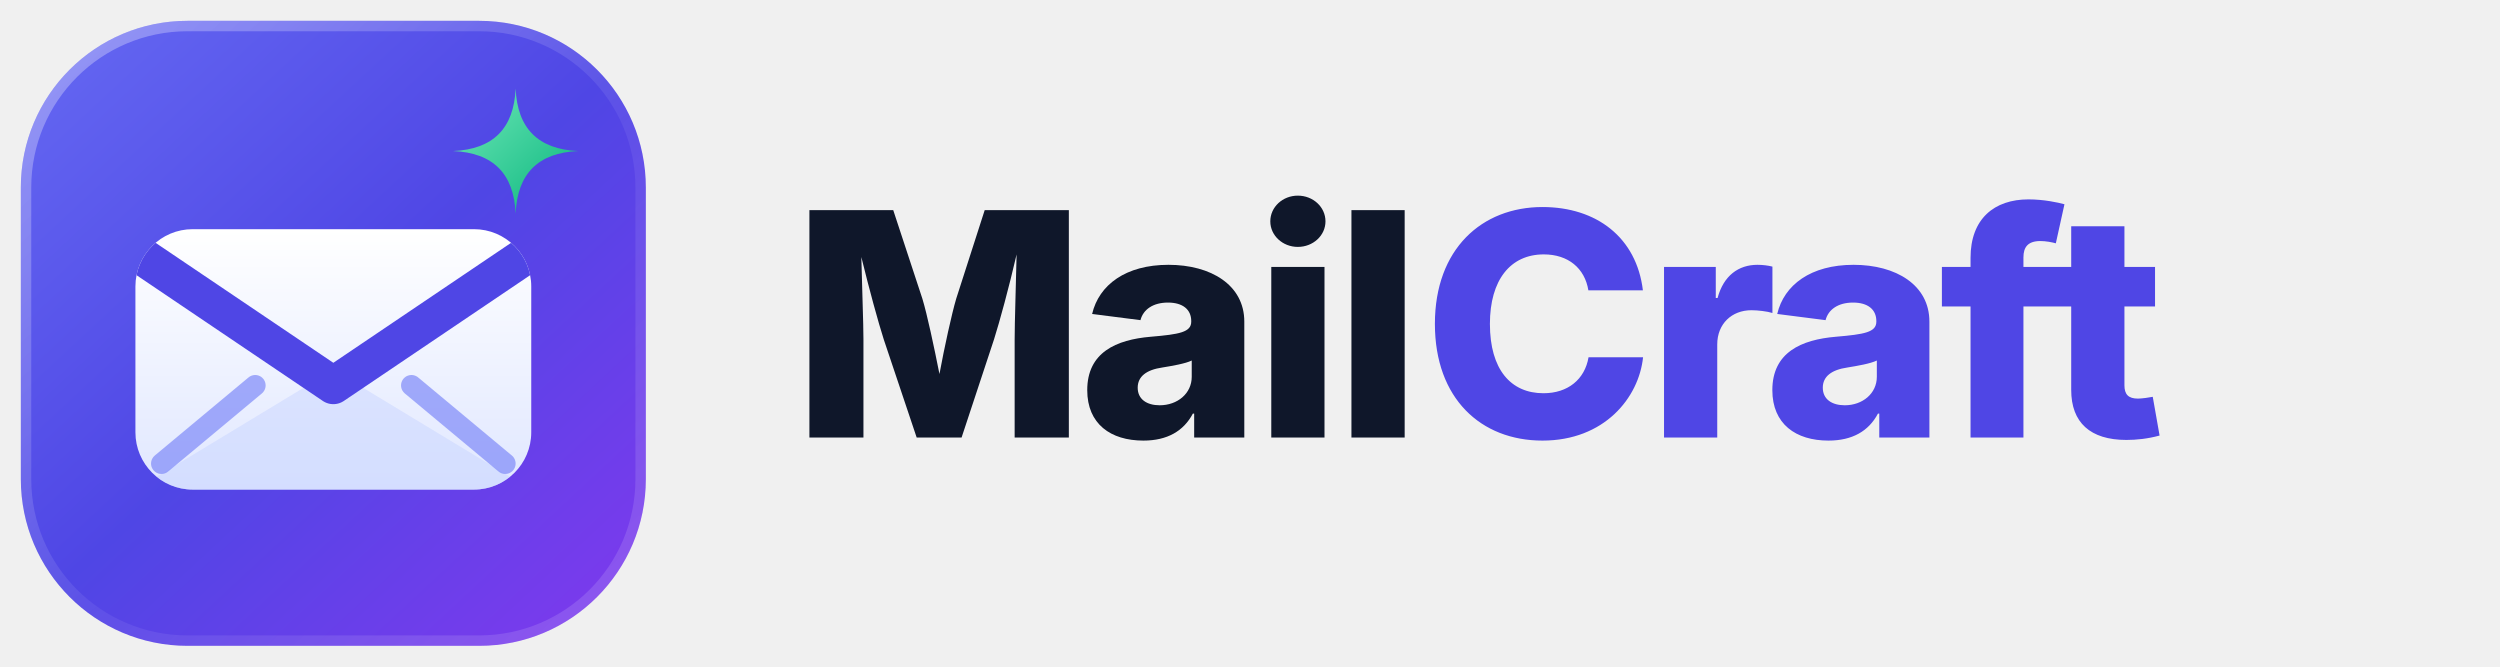
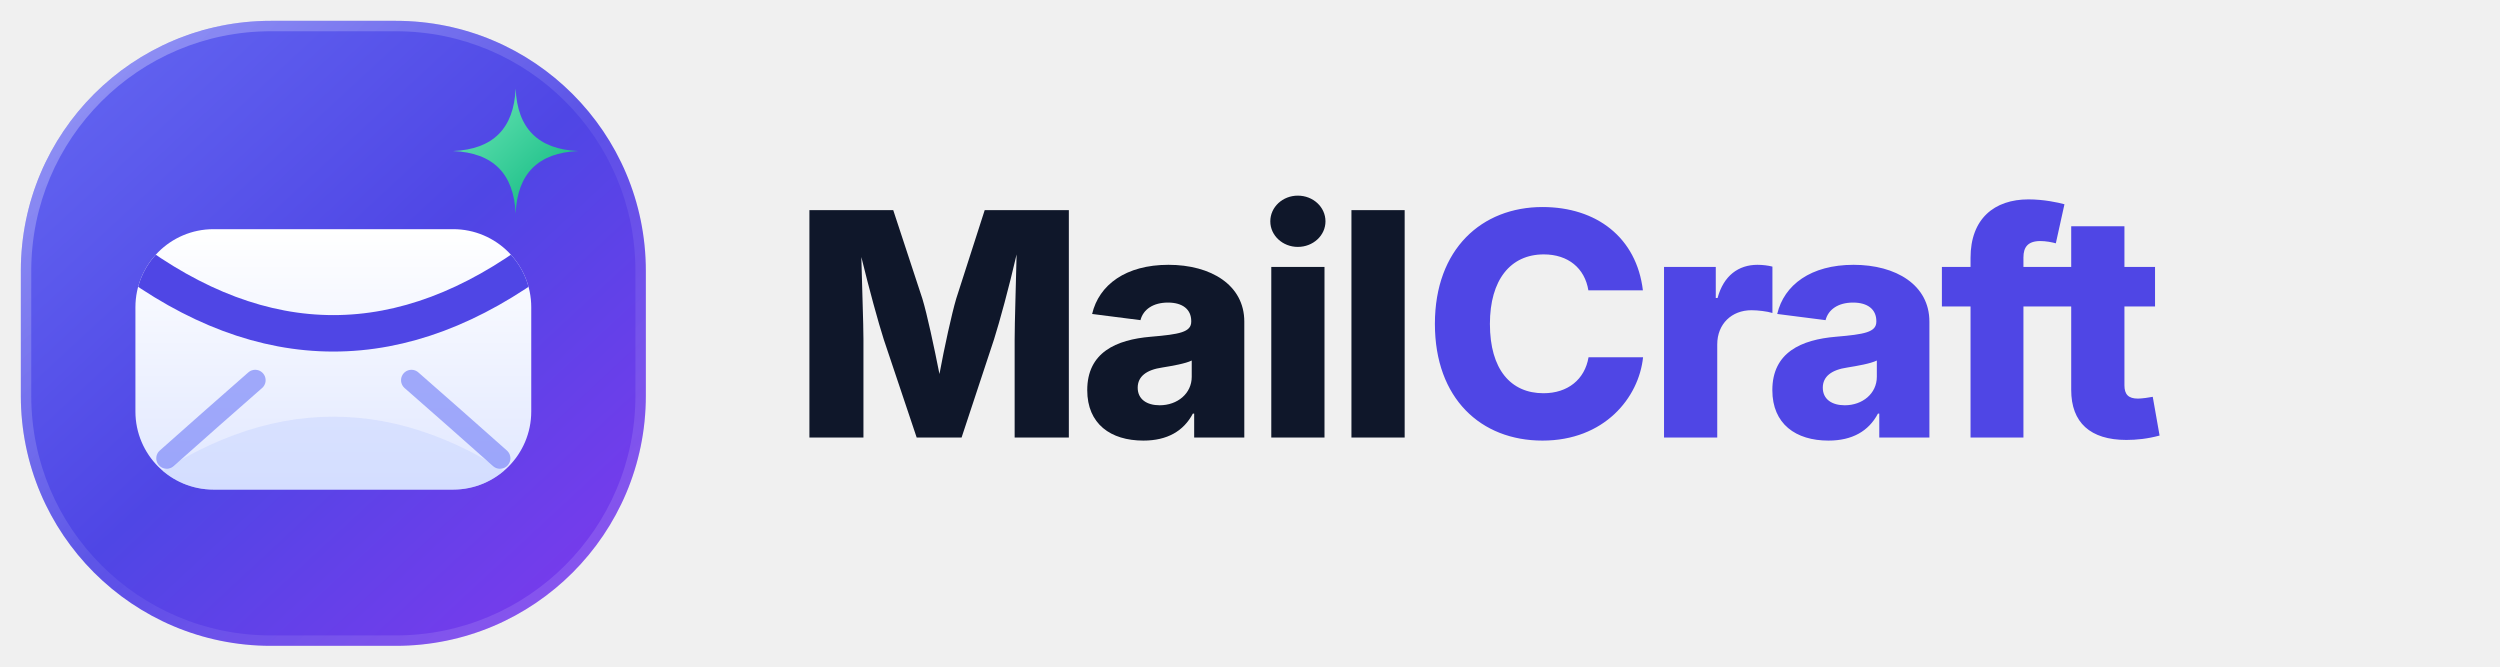
<svg xmlns="http://www.w3.org/2000/svg" viewBox="0 0 240 64" fill="none">
  <defs>
    <linearGradient id="mcf-bg" x1="6" y1="4" x2="58" y2="60" gradientUnits="userSpaceOnUse">
      <stop offset="0%" stop-color="#6366F1" />
      <stop offset="50%" stop-color="#4F46E5" />
      <stop offset="100%" stop-color="#7C3AED" />
    </linearGradient>
    <linearGradient id="mcf-shine" x1="6" y1="4" x2="58" y2="60" gradientUnits="userSpaceOnUse">
      <stop offset="0%" stop-color="#FFFFFF" stop-opacity="0.32" />
      <stop offset="55%" stop-color="#FFFFFF" stop-opacity="0.06" />
      <stop offset="100%" stop-color="#FFFFFF" stop-opacity="0.14" />
    </linearGradient>
    <linearGradient id="mcf-env" x1="32" y1="22" x2="32" y2="47" gradientUnits="userSpaceOnUse">
      <stop offset="0%" stop-color="#FFFFFF" />
      <stop offset="100%" stop-color="#E0E7FF" />
    </linearGradient>
    <linearGradient id="mcf-spark" x1="44" y1="8.5" x2="54.5" y2="19.5" gradientUnits="userSpaceOnUse">
      <stop offset="0%" stop-color="#6EE7B7" />
      <stop offset="100%" stop-color="#10B981" />
    </linearGradient>
    <clipPath id="mcf-env-clip">
-       <rect x="13" y="22" width="38" height="25" rx="5.5" />
+       <rect x="13" y="22" width="38" height="25" rx="7.5" />
    </clipPath>
    <mask id="mcf-spark-cutout">
      <rect width="64" height="64" fill="white" />
      <path d="M49.5 6.5 Q49.8 14.2 57.5 14.5 Q49.8 14.8 49.5 22.5 Q49.2 14.8 41.5 14.5 Q49.2 14.2 49.5 6.5 Z" fill="black" />
    </mask>
  </defs>
-   <rect x="2" y="2" width="60" height="60" rx="16" fill="url(#mcf-bg)" />
-   <rect x="2.5" y="2.5" width="59" height="59" rx="15.5" stroke="url(#mcf-shine)" stroke-width="1" />
+   <rect x="2" y="2" width="60" height="60" rx="24" fill="url(#mcf-bg)" />
+   <rect x="2.5" y="2.5" width="59" height="59" rx="23.5" stroke="url(#mcf-shine)" stroke-width="1" />
  <g mask="url(#mcf-spark-cutout)">
-     <rect x="13" y="22" width="38" height="25" rx="5.5" fill="url(#mcf-env)" />
+     <rect x="13" y="22" width="38" height="25" rx="7.5" fill="url(#mcf-env)" />
    <g clip-path="url(#mcf-env-clip)">
-       <path d="M13 47 L32 35.5 L51 47 Z" fill="#C7D2FE" fill-opacity="0.48" />
-       <path d="M12 23.5 L32 37 L52 23.5" stroke="#4F46E5" stroke-width="3.6" stroke-linecap="round" stroke-linejoin="round" />
-       <path d="M15.5 44.5 L24.5 37 M48.5 44.5 L39.5 37" stroke="#818CF8" stroke-width="2" stroke-linecap="round" stroke-opacity="0.72" />
+       <path d="M13 47 Q32 33 51 47 Z" fill="#C7D2FE" fill-opacity="0.48" />
+       <path d="M12 24.5 Q32 39.5 52 24.5" stroke="#4F46E5" stroke-width="3.5" stroke-linecap="round" stroke-linejoin="round" />
+       <path d="M16 44 Q20.5 40 24.5 36.5 M48 44 Q43.5 40 39.5 36.5" stroke="#818CF8" stroke-width="2" stroke-linecap="round" stroke-opacity="0.72" />
    </g>
  </g>
  <path d="M49.5 8.5 Q49.75 14.25 55.5 14.5 Q49.75 14.75 49.5 20.5 Q49.25 14.75 43.5 14.5 Q49.25 14.25 49.5 8.5 Z" fill="url(#mcf-spark)" />
  <text x="76" y="42" font-family="Inter, -apple-system, BlinkMacSystemFont, 'Segoe UI', sans-serif" font-size="30" font-weight="800" letter-spacing="-0.8" fill="#0F172A">
    Mail<tspan fill="#4F46E5">Craft</tspan>
  </text>
</svg>
